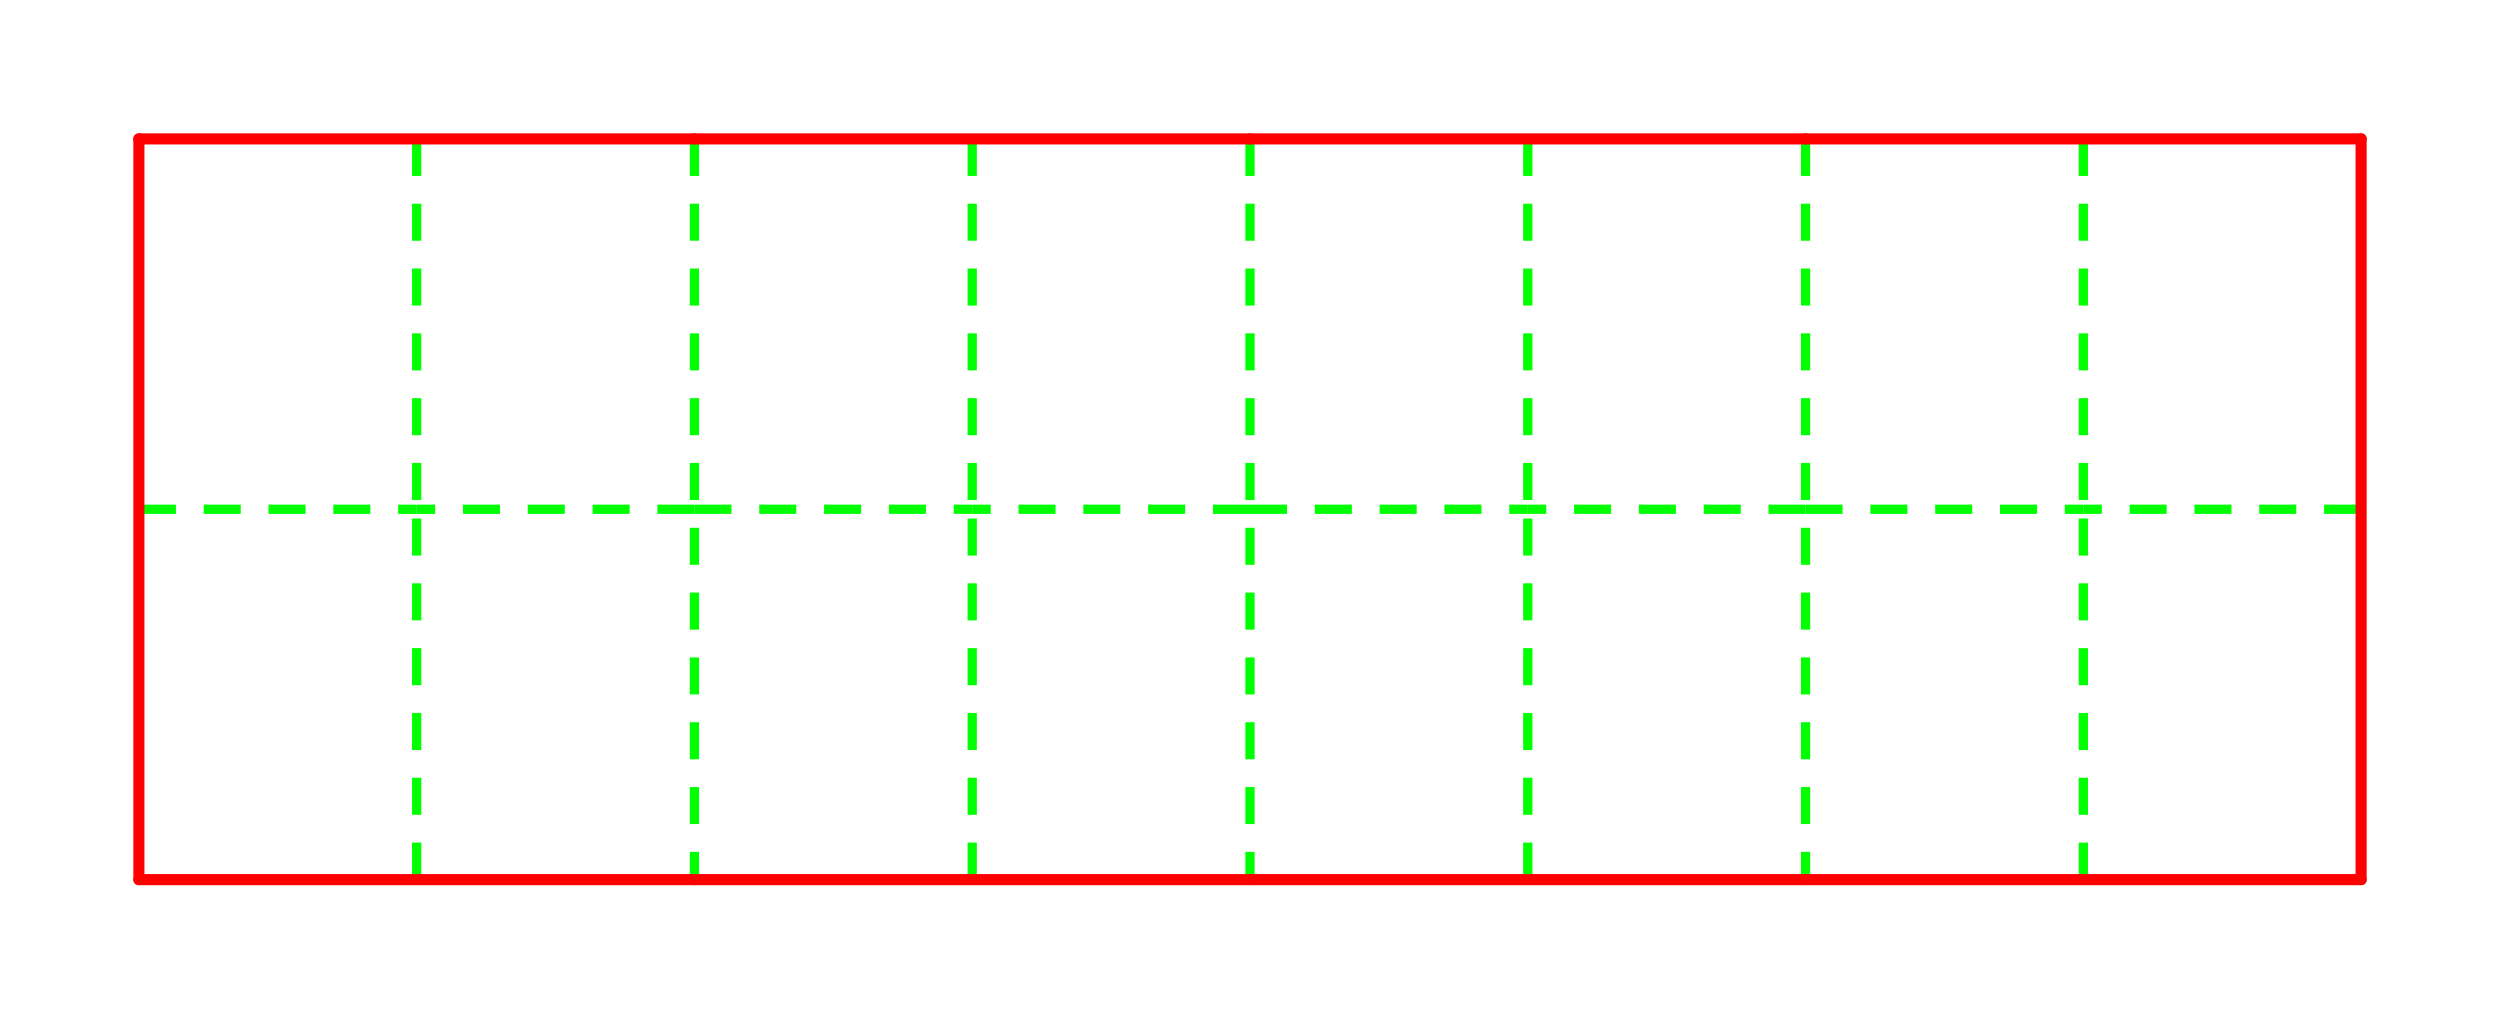
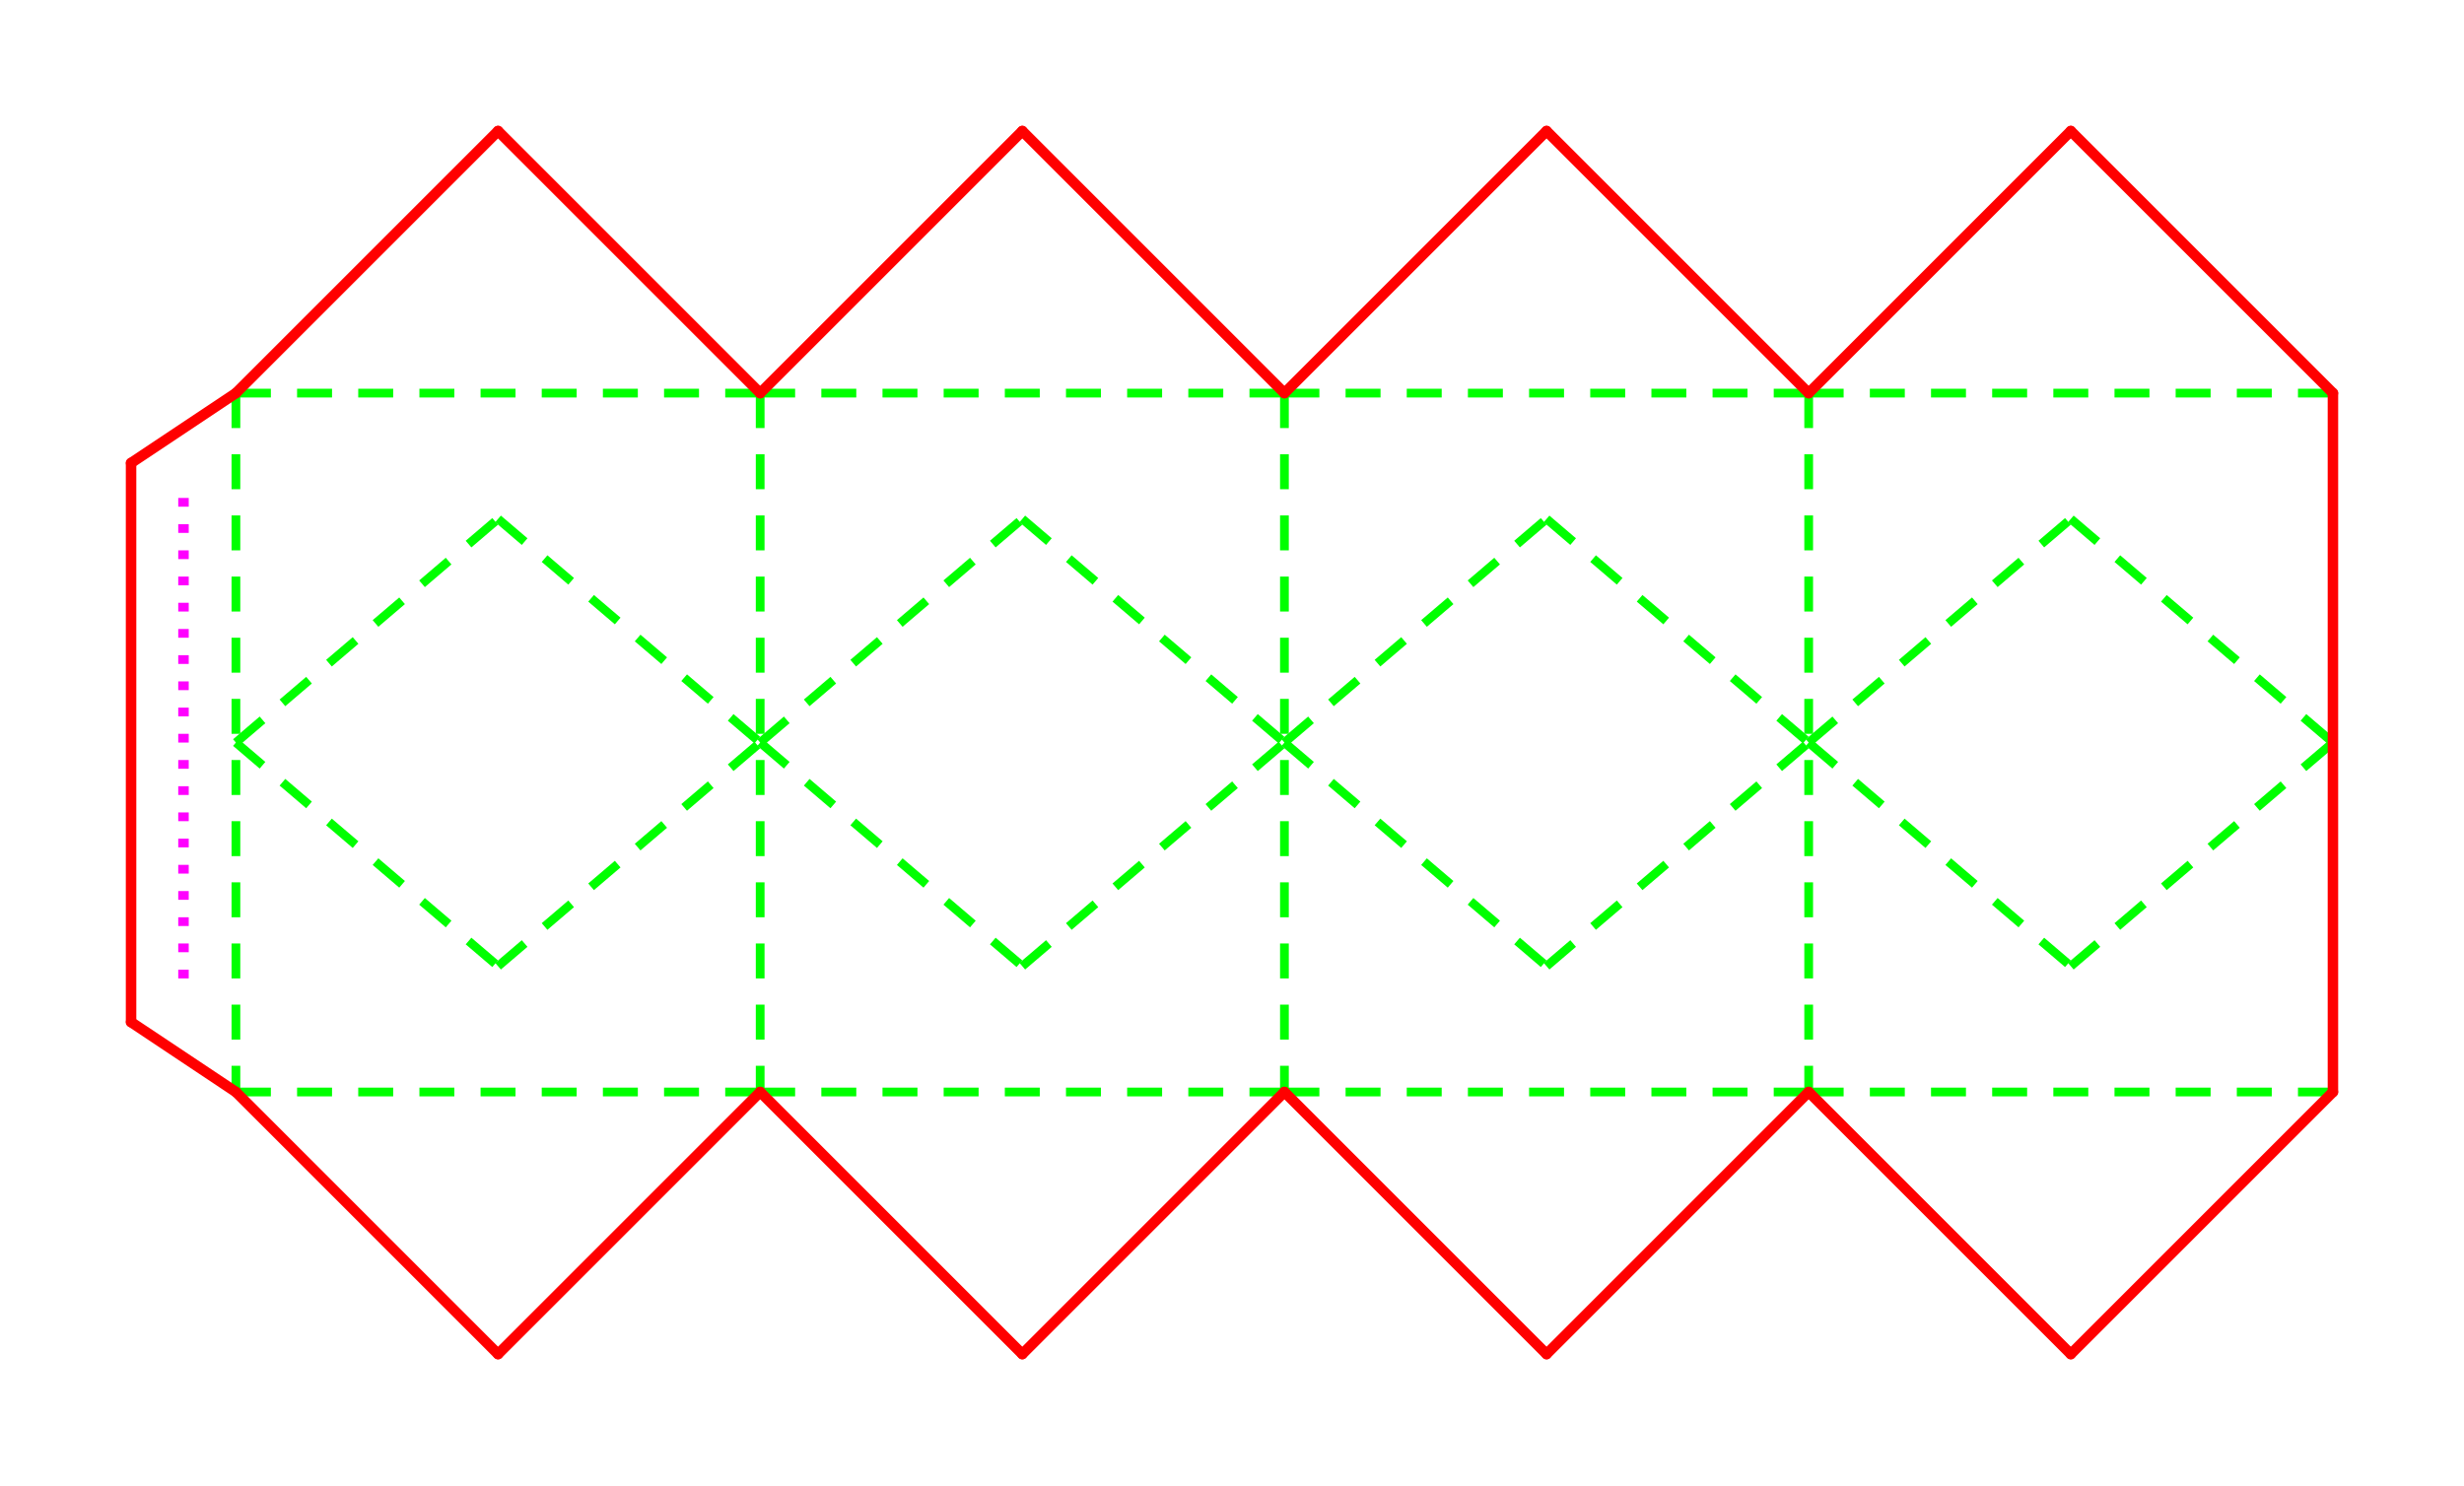
- <svg xmlns="http://www.w3.org/2000/svg" viewBox="0 0 270.00 110.00" width="270.00mm" height="110.00mm" style="background:#FFFFFF;">
+ <svg xmlns="http://www.w3.org/2000/svg" viewBox="0 0 282.00 170.00" width="282.00mm" height="170.00mm" style="background:#FFFFFF;">
  <defs>
    <style>
      .cut { stroke: #FF0000; stroke-width: 1.2; fill: none; stroke-linecap: round; }
      .crease { stroke: #00FF00; stroke-width: 1.0; stroke-dasharray: 4, 3; fill: none; }
      .perf { stroke: #0000FF; stroke-width: 1.0; stroke-dasharray: 2, 2; fill: none; }
      .glue { stroke: #FF00FF; stroke-width: 1.2; stroke-dasharray: 1, 2; fill: none; }
    </style>
  </defs>
  <g id="DIELINE_LAYER">
    <g id="CREASE" class="crease">
-       <line x1="75.00" y1="15.00" x2="75.00" y2="95.00" />
-       <line x1="135.00" y1="15.00" x2="135.00" y2="95.00" />
-       <line x1="195.00" y1="15.00" x2="195.00" y2="95.00" />
-       <line x1="45.00" y1="15.00" x2="45.00" y2="55.00" data-fold="mountain" />
-       <line x1="45.00" y1="95.00" x2="45.00" y2="55.00" data-fold="mountain" />
-       <line x1="105.00" y1="15.00" x2="105.00" y2="55.00" data-fold="mountain" />
-       <line x1="105.00" y1="95.00" x2="105.00" y2="55.00" data-fold="mountain" />
-       <line x1="165.00" y1="15.00" x2="165.00" y2="55.00" data-fold="mountain" />
-       <line x1="165.00" y1="95.00" x2="165.00" y2="55.00" data-fold="mountain" />
-       <line x1="225.00" y1="15.00" x2="225.00" y2="55.00" data-fold="mountain" />
-       <line x1="225.00" y1="95.00" x2="225.00" y2="55.00" data-fold="mountain" />
-       <line x1="15.00" y1="55.00" x2="45.00" y2="55.00" data-fold="valley" />
-       <line x1="75.00" y1="55.00" x2="45.00" y2="55.00" data-fold="valley" />
-       <line x1="75.00" y1="55.00" x2="105.00" y2="55.00" data-fold="valley" />
-       <line x1="135.00" y1="55.00" x2="105.00" y2="55.00" data-fold="valley" />
-       <line x1="135.00" y1="55.00" x2="165.00" y2="55.00" data-fold="valley" />
-       <line x1="195.00" y1="55.00" x2="165.00" y2="55.00" data-fold="valley" />
-       <line x1="195.00" y1="55.00" x2="225.00" y2="55.00" data-fold="valley" />
-       <line x1="255.00" y1="55.00" x2="225.00" y2="55.00" data-fold="valley" />
+       <line x1="27.00" y1="45.00" x2="27.00" y2="125.00" />
+       <line x1="27.00" y1="45.00" x2="87.00" y2="45.00" />
+       <line x1="27.00" y1="125.00" x2="87.00" y2="125.00" />
+       <line x1="87.00" y1="45.00" x2="147.00" y2="45.00" />
+       <line x1="87.00" y1="125.00" x2="147.00" y2="125.00" />
+       <line x1="87.00" y1="45.00" x2="87.00" y2="125.00" />
+       <line x1="147.00" y1="45.00" x2="207.00" y2="45.00" />
+       <line x1="147.00" y1="125.00" x2="207.00" y2="125.00" />
+       <line x1="147.00" y1="45.00" x2="147.00" y2="125.00" />
+       <line x1="207.00" y1="45.00" x2="267.00" y2="45.00" />
+       <line x1="207.00" y1="125.00" x2="267.00" y2="125.00" />
+       <line x1="207.00" y1="45.00" x2="207.00" y2="125.00" />
+       <line x1="27.00" y1="85.00" x2="57.00" y2="59.40" data-fold="mountain" />
+       <line x1="57.00" y1="59.40" x2="87.00" y2="85.00" data-fold="mountain" />
+       <line x1="87.00" y1="85.00" x2="117.00" y2="59.40" data-fold="mountain" />
+       <line x1="117.00" y1="59.40" x2="147.00" y2="85.00" data-fold="mountain" />
+       <line x1="147.00" y1="85.00" x2="177.00" y2="59.40" data-fold="mountain" />
+       <line x1="177.00" y1="59.40" x2="207.00" y2="85.00" data-fold="mountain" />
+       <line x1="207.00" y1="85.00" x2="237.00" y2="59.40" data-fold="mountain" />
+       <line x1="237.00" y1="59.40" x2="267.00" y2="85.00" data-fold="mountain" />
+       <line x1="27.00" y1="85.00" x2="57.00" y2="110.60" data-fold="valley" />
+       <line x1="57.00" y1="110.60" x2="87.00" y2="85.00" data-fold="valley" />
+       <line x1="87.00" y1="85.00" x2="117.00" y2="110.60" data-fold="valley" />
+       <line x1="117.00" y1="110.60" x2="147.00" y2="85.00" data-fold="valley" />
+       <line x1="147.00" y1="85.00" x2="177.00" y2="110.60" data-fold="valley" />
+       <line x1="177.00" y1="110.60" x2="207.00" y2="85.00" data-fold="valley" />
+       <line x1="207.00" y1="85.00" x2="237.00" y2="110.60" data-fold="valley" />
+       <line x1="237.00" y1="110.60" x2="267.00" y2="85.00" data-fold="valley" />
    </g>
    <g id="GLUE" class="glue">
+       <line x1="21.00" y1="57.00" x2="21.00" y2="113.00" />
    </g>
    <g id="CUT" class="cut">
-       <line x1="15.00" y1="15.00" x2="75.00" y2="15.00" />
-       <line x1="15.00" y1="95.00" x2="75.00" y2="95.00" />
-       <line x1="15.00" y1="15.00" x2="15.00" y2="95.00" />
-       <line x1="75.00" y1="15.00" x2="135.00" y2="15.00" />
-       <line x1="75.00" y1="95.00" x2="135.00" y2="95.00" />
-       <line x1="135.00" y1="15.00" x2="195.00" y2="15.00" />
-       <line x1="135.00" y1="95.00" x2="195.00" y2="95.00" />
-       <line x1="195.00" y1="15.00" x2="255.00" y2="15.00" />
-       <line x1="195.00" y1="95.00" x2="255.00" y2="95.00" />
-       <line x1="255.00" y1="15.00" x2="255.00" y2="95.00" />
+       <line x1="27.00" y1="45.00" x2="15.00" y2="53.00" />
+       <line x1="15.00" y1="53.00" x2="15.00" y2="117.00" />
+       <line x1="15.00" y1="117.00" x2="27.00" y2="125.00" />
+       <line x1="27.00" y1="45.00" x2="57.00" y2="15.00" />
+       <line x1="57.00" y1="15.00" x2="87.00" y2="45.00" />
+       <line x1="27.00" y1="125.00" x2="57.00" y2="155.00" />
+       <line x1="57.00" y1="155.00" x2="87.00" y2="125.00" />
+       <line x1="87.00" y1="45.00" x2="117.00" y2="15.00" />
+       <line x1="117.00" y1="15.00" x2="147.00" y2="45.00" />
+       <line x1="87.00" y1="125.00" x2="117.00" y2="155.00" />
+       <line x1="117.00" y1="155.00" x2="147.00" y2="125.00" />
+       <line x1="147.00" y1="45.00" x2="177.00" y2="15.00" />
+       <line x1="177.00" y1="15.00" x2="207.00" y2="45.00" />
+       <line x1="147.00" y1="125.00" x2="177.00" y2="155.00" />
+       <line x1="177.00" y1="155.00" x2="207.00" y2="125.00" />
+       <line x1="207.00" y1="45.00" x2="237.00" y2="15.00" />
+       <line x1="237.00" y1="15.00" x2="267.00" y2="45.00" />
+       <line x1="207.00" y1="125.00" x2="237.00" y2="155.00" />
+       <line x1="237.00" y1="155.00" x2="267.00" y2="125.00" />
+       <line x1="267.00" y1="45.00" x2="267.00" y2="125.00" />
    </g>
    <g id="PERFORATE" class="perf">
    </g>
  </g>
</svg>
